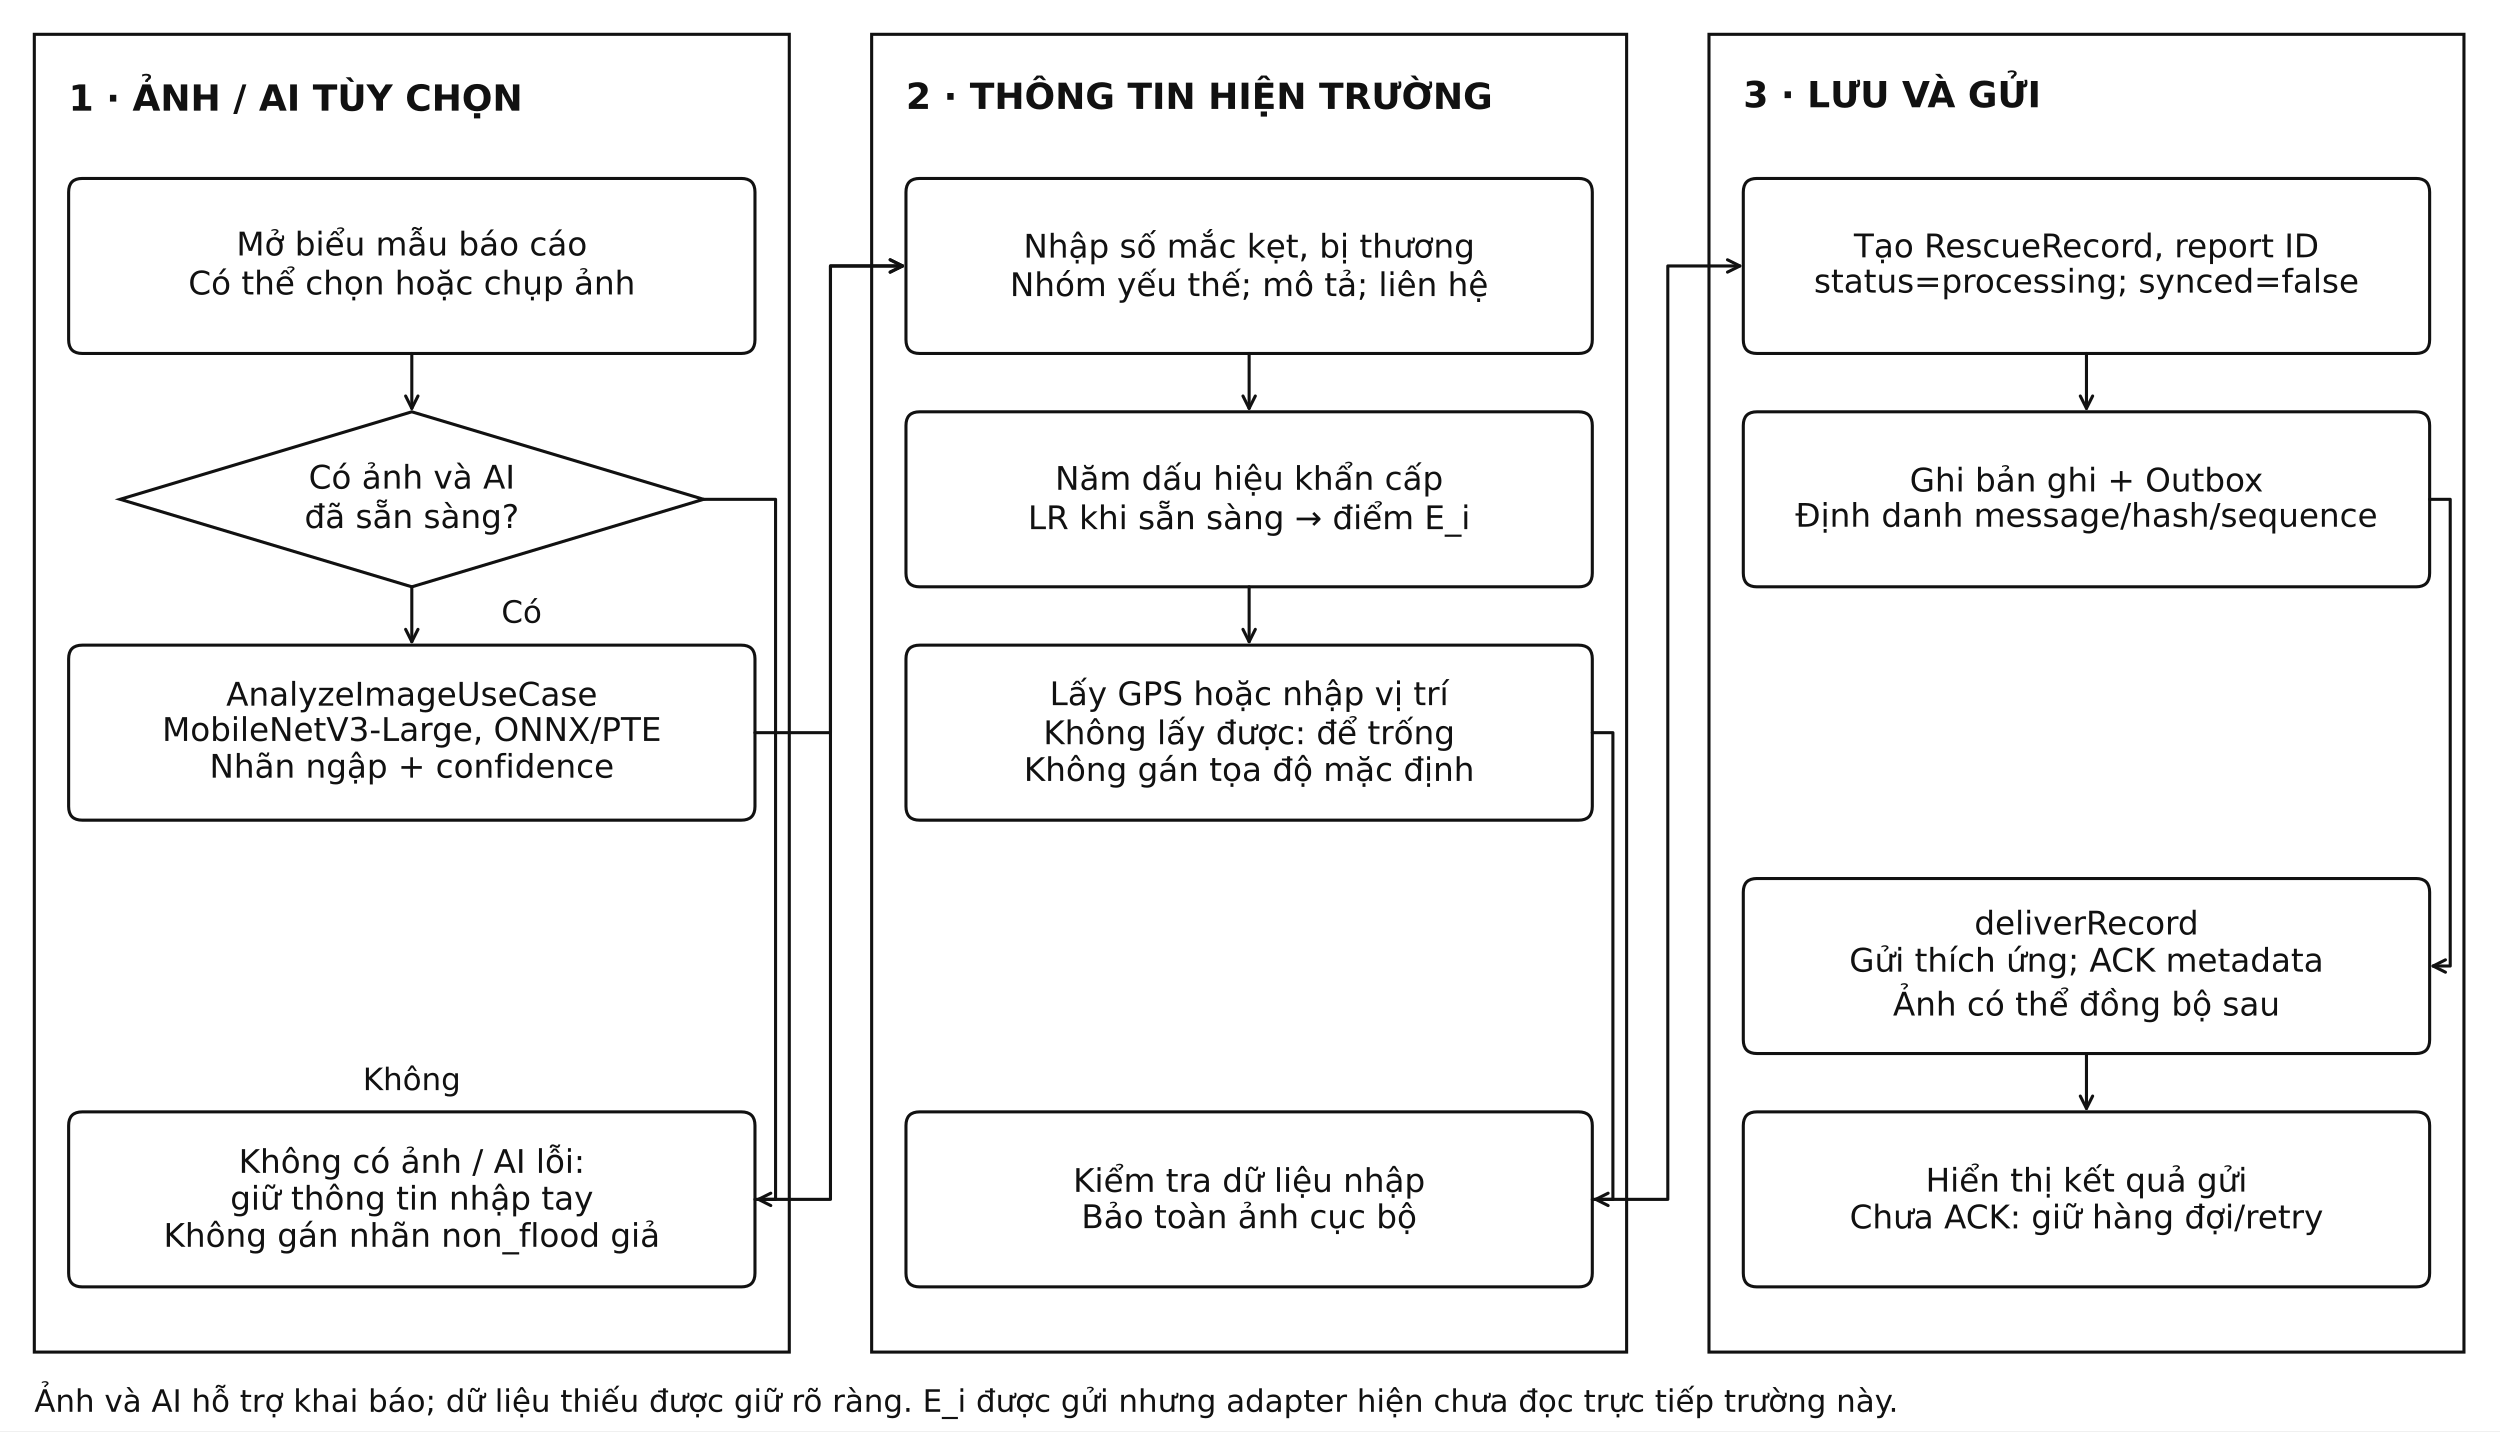
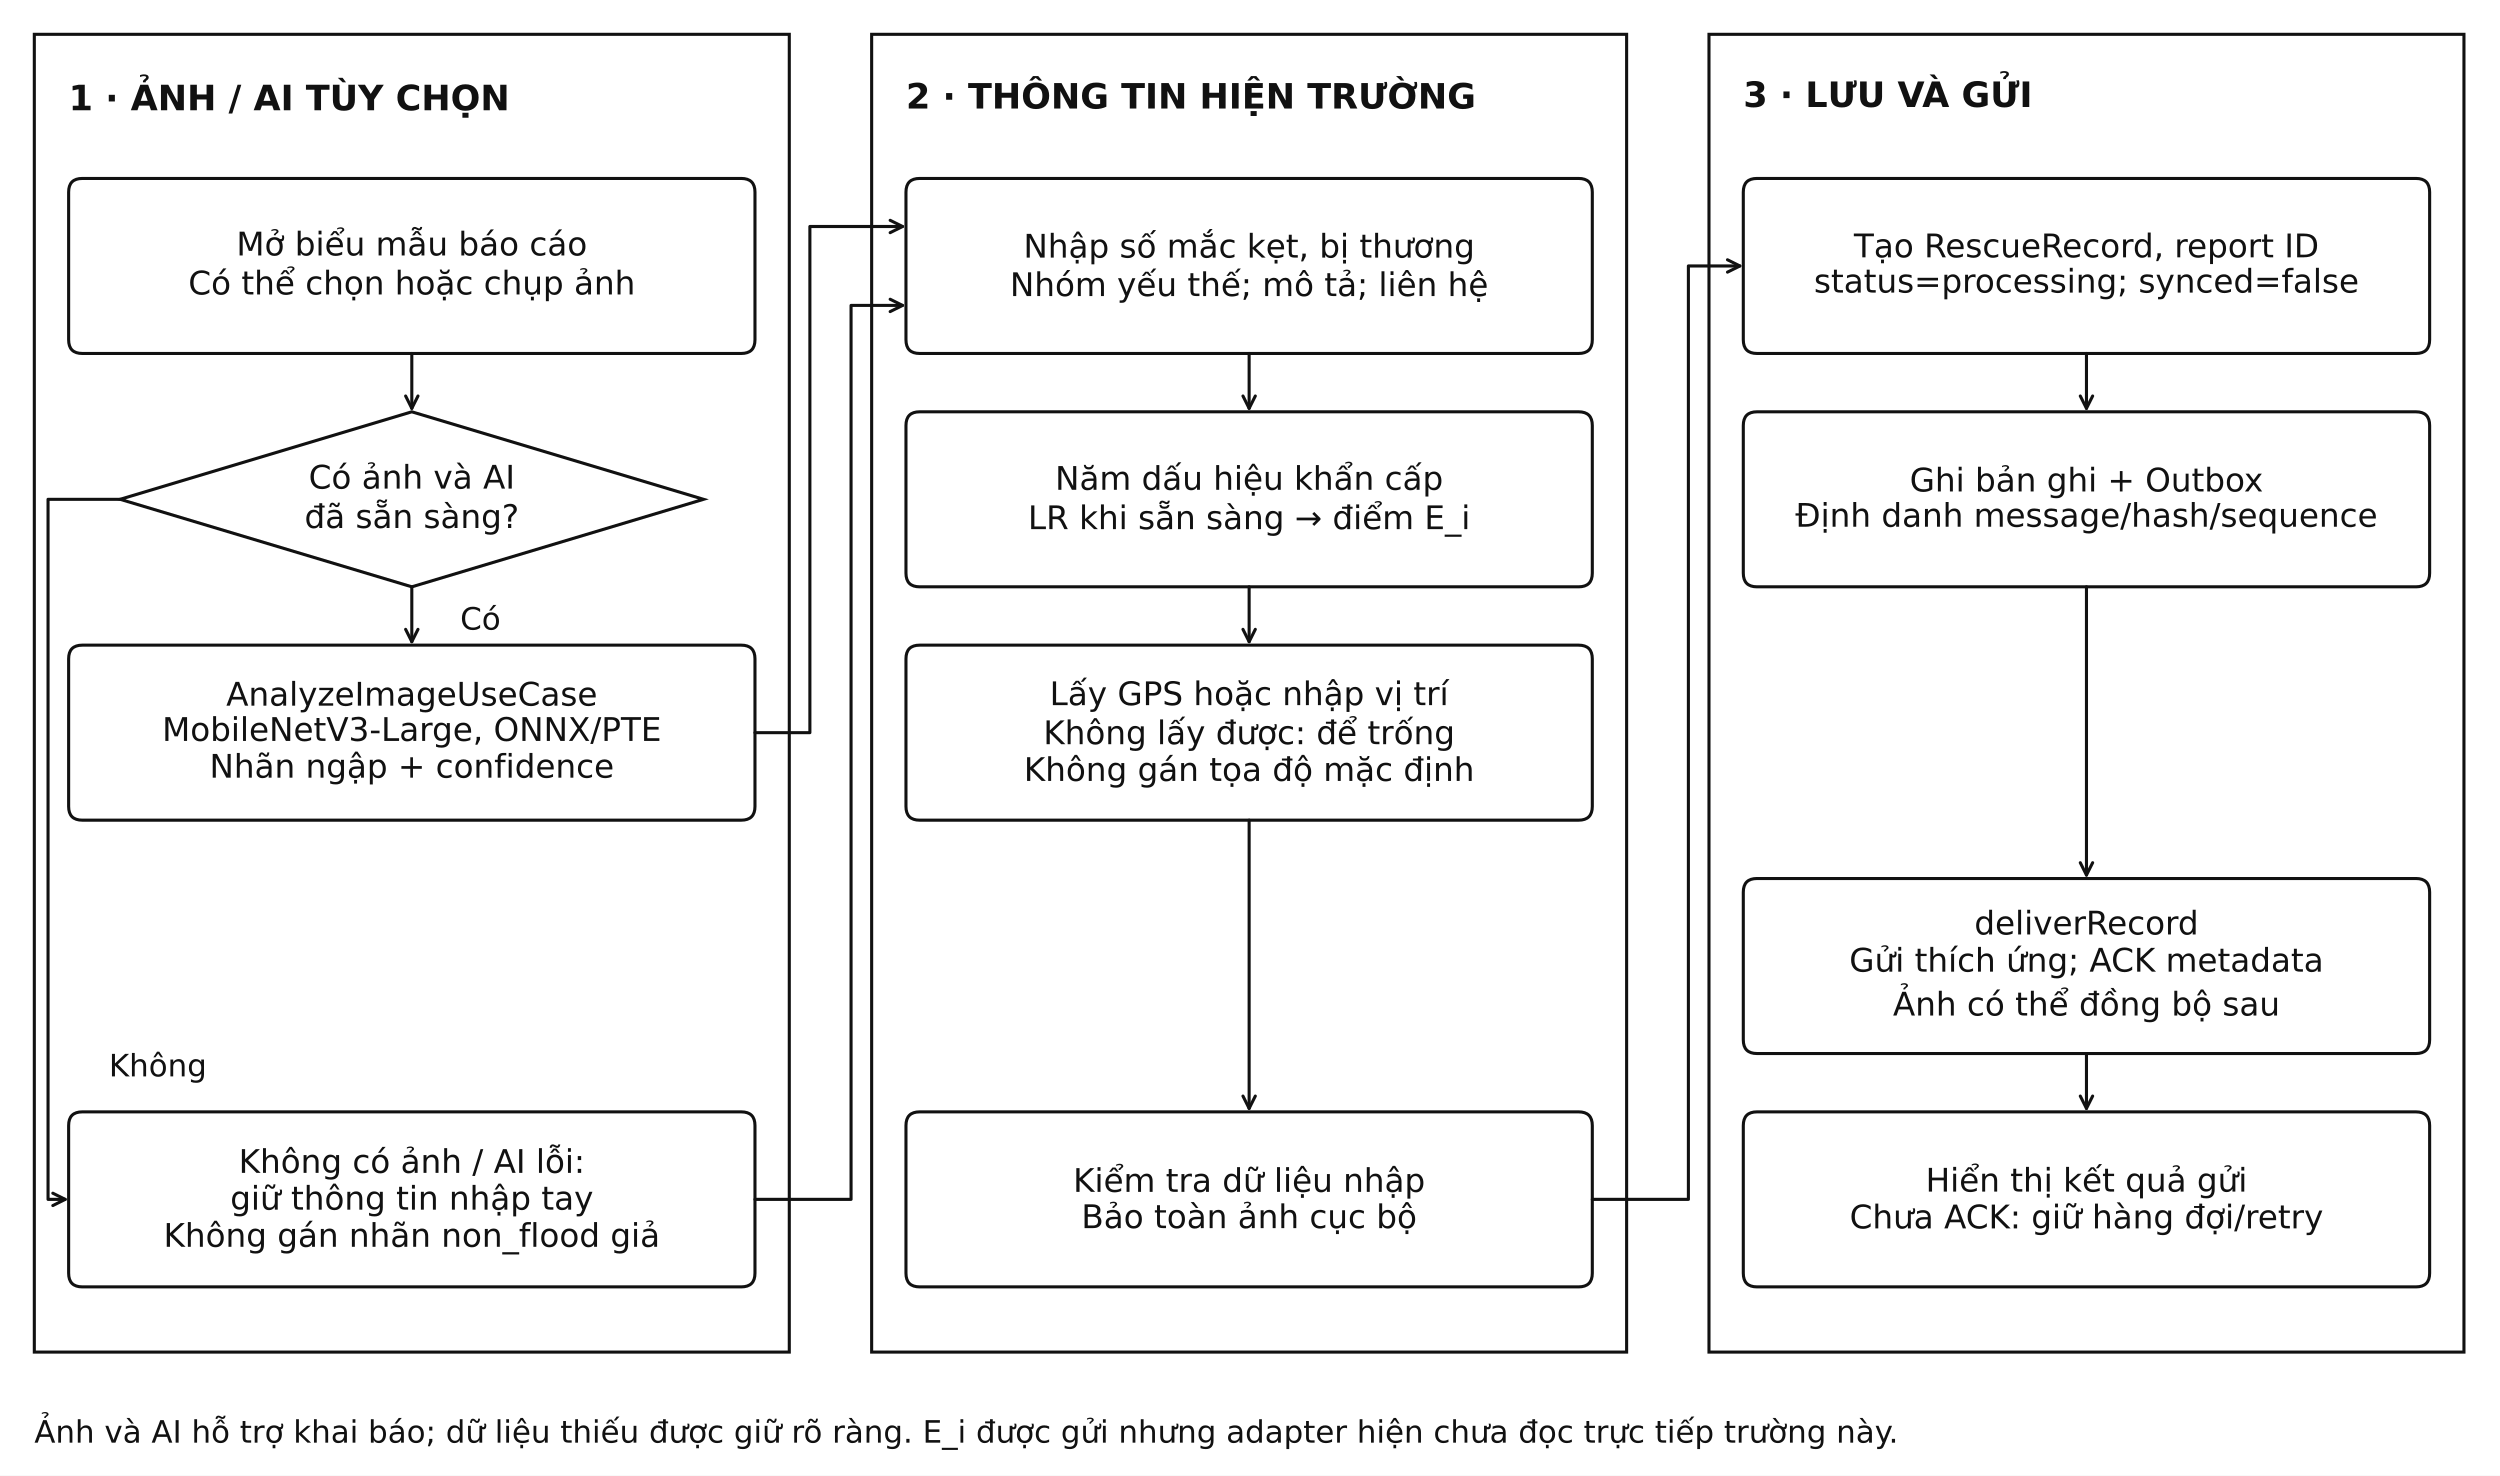
- <svg xmlns="http://www.w3.org/2000/svg" width="728.504pt" height="417pt" viewBox="0 0 728.504 417" version="1.1">
+ <svg xmlns="http://www.w3.org/2000/svg" width="728.504pt" height="430pt" viewBox="0 0 728.504 430" version="1.1">
  <defs>
    <style type="text/css">*{stroke-linejoin: round; stroke-linecap: butt}</style>
  </defs>
  <g id="figure_1">
    <g id="patch_1">
-       <path d="M 0 417 L 728.504 417 L 728.504 0 L 0 0 z " style="fill: #ffffff" />
+       <path d="M 0 430 L 728.504 430 L 728.504 0 L 0 0 z " style="fill: #ffffff" />
    </g>
    <g id="axes_1">
      <g id="patch_2">
-         <path d="M 10 10 L 230 10 L 230 394 L 10 394 z " clip-path="url(#p6f9f8b9427)" style="fill: #ffffff; stroke: #111111; stroke-width: 0.9; stroke-linejoin: miter" />
+         <path d="M 10 10 L 230 10 L 230 394 L 10 394 z " clip-path="url(#pf52ca1f034)" style="fill: #ffffff; stroke: #111111; stroke-width: 0.9; stroke-linejoin: miter" />
      </g>
      <g id="patch_3">
-         <path d="M 254 10 L 474 10 L 474 394 L 254 394 z " clip-path="url(#p6f9f8b9427)" style="fill: #ffffff; stroke: #111111; stroke-width: 0.9; stroke-linejoin: miter" />
+         <path d="M 254 10 L 474 10 L 474 394 L 254 394 z " clip-path="url(#pf52ca1f034)" style="fill: #ffffff; stroke: #111111; stroke-width: 0.9; stroke-linejoin: miter" />
      </g>
      <g id="patch_4">
-         <path d="M 498 10 L 718 10 L 718 394 L 498 394 z " clip-path="url(#p6f9f8b9427)" style="fill: #ffffff; stroke: #111111; stroke-width: 0.9; stroke-linejoin: miter" />
+         <path d="M 498 10 L 718 10 L 718 394 L 498 394 z " clip-path="url(#pf52ca1f034)" style="fill: #ffffff; stroke: #111111; stroke-width: 0.9; stroke-linejoin: miter" />
      </g>
      <g id="patch_5">
-         <path d="M 24 52 L 216 52 Q 220 52 220 56 L 220 99 Q 220 103 216 103 L 24 103 Q 20 103 20 99 L 20 56 Q 20 52 24 52 z " clip-path="url(#p6f9f8b9427)" style="fill: #ffffff; stroke: #111111; stroke-width: 0.9; stroke-linejoin: miter" />
+         <path d="M 24 52 L 216 52 Q 220 52 220 56 L 220 99 Q 220 103 216 103 L 24 103 Q 20 103 20 99 L 20 56 Q 20 52 24 52 z " clip-path="url(#pf52ca1f034)" style="fill: #ffffff; stroke: #111111; stroke-width: 0.9; stroke-linejoin: miter" />
      </g>
      <g id="patch_6">
-         <path d="M 120 120 L 205 145.5 L 120 171 L 35 145.5 z " clip-path="url(#p6f9f8b9427)" style="fill: #ffffff; stroke: #111111; stroke-width: 0.9; stroke-linejoin: miter" />
+         <path d="M 120 120 L 205 145.5 L 120 171 L 35 145.5 z " clip-path="url(#pf52ca1f034)" style="fill: #ffffff; stroke: #111111; stroke-width: 0.9; stroke-linejoin: miter" />
      </g>
      <g id="patch_7">
-         <path d="M 24 188 L 216 188 Q 220 188 220 192 L 220 235 Q 220 239 216 239 L 24 239 Q 20 239 20 235 L 20 192 Q 20 188 24 188 z " clip-path="url(#p6f9f8b9427)" style="fill: #ffffff; stroke: #111111; stroke-width: 0.9; stroke-linejoin: miter" />
+         <path d="M 24 188 L 216 188 Q 220 188 220 192 L 220 235 Q 220 239 216 239 L 24 239 Q 20 239 20 235 L 20 192 Q 20 188 24 188 z " clip-path="url(#pf52ca1f034)" style="fill: #ffffff; stroke: #111111; stroke-width: 0.9; stroke-linejoin: miter" />
      </g>
      <g id="patch_8">
-         <path d="M 24 324 L 216 324 Q 220 324 220 328 L 220 371 Q 220 375 216 375 L 24 375 Q 20 375 20 371 L 20 328 Q 20 324 24 324 z " clip-path="url(#p6f9f8b9427)" style="fill: #ffffff; stroke: #111111; stroke-width: 0.9; stroke-linejoin: miter" />
+         <path d="M 24 324 L 216 324 Q 220 324 220 328 L 220 371 Q 220 375 216 375 L 24 375 Q 20 375 20 371 L 20 328 Q 20 324 24 324 z " clip-path="url(#pf52ca1f034)" style="fill: #ffffff; stroke: #111111; stroke-width: 0.9; stroke-linejoin: miter" />
      </g>
      <g id="patch_9">
-         <path d="M 268 52 L 460 52 Q 464 52 464 56 L 464 99 Q 464 103 460 103 L 268 103 Q 264 103 264 99 L 264 56 Q 264 52 268 52 z " clip-path="url(#p6f9f8b9427)" style="fill: #ffffff; stroke: #111111; stroke-width: 0.9; stroke-linejoin: miter" />
+         <path d="M 268 52 L 460 52 Q 464 52 464 56 L 464 99 Q 464 103 460 103 L 268 103 Q 264 103 264 99 L 264 56 Q 264 52 268 52 z " clip-path="url(#pf52ca1f034)" style="fill: #ffffff; stroke: #111111; stroke-width: 0.9; stroke-linejoin: miter" />
      </g>
      <g id="patch_10">
-         <path d="M 268 120 L 460 120 Q 464 120 464 124 L 464 167 Q 464 171 460 171 L 268 171 Q 264 171 264 167 L 264 124 Q 264 120 268 120 z " clip-path="url(#p6f9f8b9427)" style="fill: #ffffff; stroke: #111111; stroke-width: 0.9; stroke-linejoin: miter" />
+         <path d="M 268 120 L 460 120 Q 464 120 464 124 L 464 167 Q 464 171 460 171 L 268 171 Q 264 171 264 167 L 264 124 Q 264 120 268 120 z " clip-path="url(#pf52ca1f034)" style="fill: #ffffff; stroke: #111111; stroke-width: 0.9; stroke-linejoin: miter" />
      </g>
      <g id="patch_11">
-         <path d="M 268 188 L 460 188 Q 464 188 464 192 L 464 235 Q 464 239 460 239 L 268 239 Q 264 239 264 235 L 264 192 Q 264 188 268 188 z " clip-path="url(#p6f9f8b9427)" style="fill: #ffffff; stroke: #111111; stroke-width: 0.9; stroke-linejoin: miter" />
+         <path d="M 268 188 L 460 188 Q 464 188 464 192 L 464 235 Q 464 239 460 239 L 268 239 Q 264 239 264 235 L 264 192 Q 264 188 268 188 z " clip-path="url(#pf52ca1f034)" style="fill: #ffffff; stroke: #111111; stroke-width: 0.9; stroke-linejoin: miter" />
      </g>
      <g id="patch_12">
-         <path d="M 268 324 L 460 324 Q 464 324 464 328 L 464 371 Q 464 375 460 375 L 268 375 Q 264 375 264 371 L 264 328 Q 264 324 268 324 z " clip-path="url(#p6f9f8b9427)" style="fill: #ffffff; stroke: #111111; stroke-width: 0.9; stroke-linejoin: miter" />
+         <path d="M 268 324 L 460 324 Q 464 324 464 328 L 464 371 Q 464 375 460 375 L 268 375 Q 264 375 264 371 L 264 328 Q 264 324 268 324 z " clip-path="url(#pf52ca1f034)" style="fill: #ffffff; stroke: #111111; stroke-width: 0.9; stroke-linejoin: miter" />
      </g>
      <g id="patch_13">
-         <path d="M 512 52 L 704 52 Q 708 52 708 56 L 708 99 Q 708 103 704 103 L 512 103 Q 508 103 508 99 L 508 56 Q 508 52 512 52 z " clip-path="url(#p6f9f8b9427)" style="fill: #ffffff; stroke: #111111; stroke-width: 0.9; stroke-linejoin: miter" />
+         <path d="M 512 52 L 704 52 Q 708 52 708 56 L 708 99 Q 708 103 704 103 L 512 103 Q 508 103 508 99 L 508 56 Q 508 52 512 52 z " clip-path="url(#pf52ca1f034)" style="fill: #ffffff; stroke: #111111; stroke-width: 0.9; stroke-linejoin: miter" />
      </g>
      <g id="patch_14">
-         <path d="M 512 120 L 704 120 Q 708 120 708 124 L 708 167 Q 708 171 704 171 L 512 171 Q 508 171 508 167 L 508 124 Q 508 120 512 120 z " clip-path="url(#p6f9f8b9427)" style="fill: #ffffff; stroke: #111111; stroke-width: 0.9; stroke-linejoin: miter" />
+         <path d="M 512 120 L 704 120 Q 708 120 708 124 L 708 167 Q 708 171 704 171 L 512 171 Q 508 171 508 167 L 508 124 Q 508 120 512 120 z " clip-path="url(#pf52ca1f034)" style="fill: #ffffff; stroke: #111111; stroke-width: 0.9; stroke-linejoin: miter" />
      </g>
      <g id="patch_15">
-         <path d="M 512 256 L 704 256 Q 708 256 708 260 L 708 303 Q 708 307 704 307 L 512 307 Q 508 307 508 303 L 508 260 Q 508 256 512 256 z " clip-path="url(#p6f9f8b9427)" style="fill: #ffffff; stroke: #111111; stroke-width: 0.9; stroke-linejoin: miter" />
+         <path d="M 512 256 L 704 256 Q 708 256 708 260 L 708 303 Q 708 307 704 307 L 512 307 Q 508 307 508 303 L 508 260 Q 508 256 512 256 z " clip-path="url(#pf52ca1f034)" style="fill: #ffffff; stroke: #111111; stroke-width: 0.9; stroke-linejoin: miter" />
      </g>
      <g id="patch_16">
-         <path d="M 512 324 L 704 324 Q 708 324 708 328 L 708 371 Q 708 375 704 375 L 512 375 Q 508 375 508 371 L 508 328 Q 508 324 512 324 z " clip-path="url(#p6f9f8b9427)" style="fill: #ffffff; stroke: #111111; stroke-width: 0.9; stroke-linejoin: miter" />
+         <path d="M 512 324 L 704 324 Q 708 324 708 328 L 708 371 Q 708 375 704 375 L 512 375 Q 508 375 508 371 L 508 328 Q 508 324 512 324 z " clip-path="url(#pf52ca1f034)" style="fill: #ffffff; stroke: #111111; stroke-width: 0.9; stroke-linejoin: miter" />
      </g>
      <g id="patch_17">
-         <path d="M 120 103 L 120 118.994 " clip-path="url(#p6f9f8b9427)" style="fill: none; stroke: #111111; stroke-width: 0.9; stroke-linecap: round" />
-         <path d="M 121.8 115.394 L 120 118.994 L 118.2 115.394 " clip-path="url(#p6f9f8b9427)" style="fill: none; stroke: #111111; stroke-width: 0.9; stroke-linecap: round" />
+         <path d="M 120 103 L 120 118.994 " clip-path="url(#pf52ca1f034)" style="fill: none; stroke: #111111; stroke-width: 0.9; stroke-linecap: round" />
+         <path d="M 121.8 115.394 L 120 118.994 L 118.2 115.394 " clip-path="url(#pf52ca1f034)" style="fill: none; stroke: #111111; stroke-width: 0.9; stroke-linecap: round" />
      </g>
      <g id="patch_18">
-         <path d="M 120 171 L 120 186.994 " clip-path="url(#p6f9f8b9427)" style="fill: none; stroke: #111111; stroke-width: 0.9; stroke-linecap: round" />
-         <path d="M 121.8 183.394 L 120 186.994 L 118.2 183.394 " clip-path="url(#p6f9f8b9427)" style="fill: none; stroke: #111111; stroke-width: 0.9; stroke-linecap: round" />
+         <path d="M 120 171 L 120 186.994 " clip-path="url(#pf52ca1f034)" style="fill: none; stroke: #111111; stroke-width: 0.9; stroke-linecap: round" />
+         <path d="M 121.8 183.394 L 120 186.994 L 118.2 183.394 " clip-path="url(#pf52ca1f034)" style="fill: none; stroke: #111111; stroke-width: 0.9; stroke-linecap: round" />
      </g>
      <g id="patch_19">
-         <path d="M 205 145.5 L 226 145.5 L 226 349.5 L 221.006 349.5 " clip-path="url(#p6f9f8b9427)" style="fill: none; stroke: #111111; stroke-width: 0.9; stroke-linecap: round" />
-         <path d="M 224.606 351.3 L 221.006 349.5 L 224.606 347.7 " clip-path="url(#p6f9f8b9427)" style="fill: none; stroke: #111111; stroke-width: 0.9; stroke-linecap: round" />
+         <path d="M 35 145.5 L 14 145.5 L 14 349.5 L 18.994 349.5 " clip-path="url(#pf52ca1f034)" style="fill: none; stroke: #111111; stroke-width: 0.9; stroke-linecap: round" />
+         <path d="M 15.394 347.7 L 18.994 349.5 L 15.394 351.3 " clip-path="url(#pf52ca1f034)" style="fill: none; stroke: #111111; stroke-width: 0.9; stroke-linecap: round" />
      </g>
      <g id="patch_20">
-         <path d="M 220 213.5 L 242 213.5 L 242 77.5 L 262.994 77.5 " clip-path="url(#p6f9f8b9427)" style="fill: none; stroke: #111111; stroke-width: 0.9; stroke-linecap: round" />
-         <path d="M 259.394 75.7 L 262.994 77.5 L 259.394 79.3 " clip-path="url(#p6f9f8b9427)" style="fill: none; stroke: #111111; stroke-width: 0.9; stroke-linecap: round" />
+         <path d="M 220 213.5 L 236 213.5 L 236 66 L 262.994 66 " clip-path="url(#pf52ca1f034)" style="fill: none; stroke: #111111; stroke-width: 0.9; stroke-linecap: round" />
+         <path d="M 259.394 64.2 L 262.994 66 L 259.394 67.8 " clip-path="url(#pf52ca1f034)" style="fill: none; stroke: #111111; stroke-width: 0.9; stroke-linecap: round" />
      </g>
      <g id="patch_21">
-         <path d="M 220 349.5 L 242 349.5 L 242 77.5 L 262.994 77.5 " clip-path="url(#p6f9f8b9427)" style="fill: none; stroke: #111111; stroke-width: 0.9; stroke-linecap: round" />
-         <path d="M 259.394 75.7 L 262.994 77.5 L 259.394 79.3 " clip-path="url(#p6f9f8b9427)" style="fill: none; stroke: #111111; stroke-width: 0.9; stroke-linecap: round" />
+         <path d="M 220 349.5 L 248 349.5 L 248 89 L 262.994 89 " clip-path="url(#pf52ca1f034)" style="fill: none; stroke: #111111; stroke-width: 0.9; stroke-linecap: round" />
+         <path d="M 259.394 87.2 L 262.994 89 L 259.394 90.8 " clip-path="url(#pf52ca1f034)" style="fill: none; stroke: #111111; stroke-width: 0.9; stroke-linecap: round" />
      </g>
      <g id="patch_22">
-         <path d="M 364 103 L 364 118.994 " clip-path="url(#p6f9f8b9427)" style="fill: none; stroke: #111111; stroke-width: 0.9; stroke-linecap: round" />
-         <path d="M 365.8 115.394 L 364 118.994 L 362.2 115.394 " clip-path="url(#p6f9f8b9427)" style="fill: none; stroke: #111111; stroke-width: 0.9; stroke-linecap: round" />
+         <path d="M 364 103 L 364 118.994 " clip-path="url(#pf52ca1f034)" style="fill: none; stroke: #111111; stroke-width: 0.9; stroke-linecap: round" />
+         <path d="M 365.8 115.394 L 364 118.994 L 362.2 115.394 " clip-path="url(#pf52ca1f034)" style="fill: none; stroke: #111111; stroke-width: 0.9; stroke-linecap: round" />
      </g>
      <g id="patch_23">
-         <path d="M 364 171 L 364 186.994 " clip-path="url(#p6f9f8b9427)" style="fill: none; stroke: #111111; stroke-width: 0.9; stroke-linecap: round" />
-         <path d="M 365.8 183.394 L 364 186.994 L 362.2 183.394 " clip-path="url(#p6f9f8b9427)" style="fill: none; stroke: #111111; stroke-width: 0.9; stroke-linecap: round" />
+         <path d="M 364 171 L 364 186.994 " clip-path="url(#pf52ca1f034)" style="fill: none; stroke: #111111; stroke-width: 0.9; stroke-linecap: round" />
+         <path d="M 365.8 183.394 L 364 186.994 L 362.2 183.394 " clip-path="url(#pf52ca1f034)" style="fill: none; stroke: #111111; stroke-width: 0.9; stroke-linecap: round" />
      </g>
      <g id="patch_24">
-         <path d="M 464 213.5 L 470 213.5 L 470 349.5 L 465.006 349.5 " clip-path="url(#p6f9f8b9427)" style="fill: none; stroke: #111111; stroke-width: 0.9; stroke-linecap: round" />
-         <path d="M 468.606 351.3 L 465.006 349.5 L 468.606 347.7 " clip-path="url(#p6f9f8b9427)" style="fill: none; stroke: #111111; stroke-width: 0.9; stroke-linecap: round" />
+         <path d="M 364 239 L 364 322.994 " clip-path="url(#pf52ca1f034)" style="fill: none; stroke: #111111; stroke-width: 0.9; stroke-linecap: round" />
+         <path d="M 365.8 319.394 L 364 322.994 L 362.2 319.394 " clip-path="url(#pf52ca1f034)" style="fill: none; stroke: #111111; stroke-width: 0.9; stroke-linecap: round" />
      </g>
      <g id="patch_25">
-         <path d="M 464 349.5 L 486 349.5 L 486 77.5 L 506.994 77.5 " clip-path="url(#p6f9f8b9427)" style="fill: none; stroke: #111111; stroke-width: 0.9; stroke-linecap: round" />
-         <path d="M 503.394 75.7 L 506.994 77.5 L 503.394 79.3 " clip-path="url(#p6f9f8b9427)" style="fill: none; stroke: #111111; stroke-width: 0.9; stroke-linecap: round" />
+         <path d="M 464 349.5 L 492 349.5 L 492 77.5 L 506.994 77.5 " clip-path="url(#pf52ca1f034)" style="fill: none; stroke: #111111; stroke-width: 0.9; stroke-linecap: round" />
+         <path d="M 503.394 75.7 L 506.994 77.5 L 503.394 79.3 " clip-path="url(#pf52ca1f034)" style="fill: none; stroke: #111111; stroke-width: 0.9; stroke-linecap: round" />
      </g>
      <g id="patch_26">
-         <path d="M 608 103 L 608 118.994 " clip-path="url(#p6f9f8b9427)" style="fill: none; stroke: #111111; stroke-width: 0.9; stroke-linecap: round" />
-         <path d="M 609.8 115.394 L 608 118.994 L 606.2 115.394 " clip-path="url(#p6f9f8b9427)" style="fill: none; stroke: #111111; stroke-width: 0.9; stroke-linecap: round" />
+         <path d="M 608 103 L 608 118.994 " clip-path="url(#pf52ca1f034)" style="fill: none; stroke: #111111; stroke-width: 0.9; stroke-linecap: round" />
+         <path d="M 609.8 115.394 L 608 118.994 L 606.2 115.394 " clip-path="url(#pf52ca1f034)" style="fill: none; stroke: #111111; stroke-width: 0.9; stroke-linecap: round" />
      </g>
      <g id="patch_27">
-         <path d="M 708 145.5 L 714 145.5 L 714 281.5 L 709.006 281.5 " clip-path="url(#p6f9f8b9427)" style="fill: none; stroke: #111111; stroke-width: 0.9; stroke-linecap: round" />
-         <path d="M 712.606 283.3 L 709.006 281.5 L 712.606 279.7 " clip-path="url(#p6f9f8b9427)" style="fill: none; stroke: #111111; stroke-width: 0.9; stroke-linecap: round" />
+         <path d="M 608 171 L 608 254.994 " clip-path="url(#pf52ca1f034)" style="fill: none; stroke: #111111; stroke-width: 0.9; stroke-linecap: round" />
+         <path d="M 609.8 251.394 L 608 254.994 L 606.2 251.394 " clip-path="url(#pf52ca1f034)" style="fill: none; stroke: #111111; stroke-width: 0.9; stroke-linecap: round" />
      </g>
      <g id="patch_28">
-         <path d="M 608 307 L 608 322.994 " clip-path="url(#p6f9f8b9427)" style="fill: none; stroke: #111111; stroke-width: 0.9; stroke-linecap: round" />
-         <path d="M 609.8 319.394 L 608 322.994 L 606.2 319.394 " clip-path="url(#p6f9f8b9427)" style="fill: none; stroke: #111111; stroke-width: 0.9; stroke-linecap: round" />
+         <path d="M 608 307 L 608 322.994 " clip-path="url(#pf52ca1f034)" style="fill: none; stroke: #111111; stroke-width: 0.9; stroke-linecap: round" />
+         <path d="M 609.8 319.394 L 608 322.994 L 606.2 319.394 " clip-path="url(#pf52ca1f034)" style="fill: none; stroke: #111111; stroke-width: 0.9; stroke-linecap: round" />
      </g>
      <g id="text_1">
-         <text style="font-weight: 700; font-size: 10.5px; font-family: 'DejaVu Sans'; text-anchor: start; fill: #111111" x="20" y="32.257" transform="rotate(-0 20 32.25742)">1 · ẢNH / AI TÙY CHỌN</text>
+         <text style="font-weight: 700; font-size: 10.2px; font-family: 'DejaVu Sans'; text-anchor: start; fill: #111111" x="20" y="32.136" transform="rotate(-0 20 32.13578)">1 · ẢNH / AI TÙY CHỌN</text>
      </g>
      <g id="text_2">
-         <text style="font-weight: 700; font-size: 10.5px; font-family: 'DejaVu Sans'; text-anchor: start; fill: #111111" x="264" y="31.742" transform="rotate(-0 264 31.74227)">2 · THÔNG TIN HIỆN TRƯỜNG</text>
+         <text style="font-weight: 700; font-size: 10.2px; font-family: 'DejaVu Sans'; text-anchor: start; fill: #111111" x="264" y="31.635" transform="rotate(-0 264 31.63534)">2 · THÔNG TIN HIỆN TRƯỜNG</text>
      </g>
      <g id="text_3">
-         <text style="font-weight: 700; font-size: 10.5px; font-family: 'DejaVu Sans'; text-anchor: start; fill: #111111" x="508" y="31.263" transform="rotate(-0 508 31.2632)">3 · LƯU VÀ GỬI</text>
+         <text style="font-weight: 700; font-size: 10.2px; font-family: 'DejaVu Sans'; text-anchor: start; fill: #111111" x="508" y="31.17" transform="rotate(-0 508 31.16997)">3 · LƯU VÀ GỬI</text>
      </g>
      <g id="text_4">
        <text style="font-size: 9.5px; font-family: 'DejaVu Sans'; fill: #111111" transform="translate(68.87887 74.43581)">Mở biểu mẫu báo cáo</text>
        <text style="font-size: 9.5px; font-family: 'DejaVu Sans'; fill: #111111" transform="translate(54.87602 85.80701)">Có thể chọn hoặc chụp ảnh</text>
      </g>
      <g id="text_5">
        <text style="font-size: 9.5px; font-family: 'DejaVu Sans'; fill: #111111" transform="translate(89.94363 142.388)">Có ảnh và AI</text>
        <text style="font-size: 9.5px; font-family: 'DejaVu Sans'; fill: #111111" transform="translate(88.72644 153.8548)">đã sẵn sàng?</text>
      </g>
      <g id="text_6">
        <text style="font-size: 9.5px; font-family: 'DejaVu Sans'; fill: #111111" transform="translate(65.90715 205.6259)">AnalyzeImageUseCase</text>
        <text style="font-size: 9.5px; font-family: 'DejaVu Sans'; fill: #111111" transform="translate(47.24262 215.9029)">MobileNetV3-Large, ONNX/PTE</text>
        <text style="font-size: 9.5px; font-family: 'DejaVu Sans'; fill: #111111" transform="translate(61.05027 226.6169)">Nhãn ngập + confidence</text>
      </g>
      <g id="text_7">
        <text style="font-size: 9.5px; font-family: 'DejaVu Sans'; fill: #111111" transform="translate(69.54832 341.7846)">Không có ảnh / AI lỗi:</text>
        <text style="font-size: 9.5px; font-family: 'DejaVu Sans'; fill: #111111" transform="translate(67.08797 352.4986)">giữ thông tin nhập tay</text>
        <text style="font-size: 9.5px; font-family: 'DejaVu Sans'; fill: #111111" transform="translate(47.6575 363.3236)">Không gán nhãn non_flood giả</text>
      </g>
      <g id="text_8">
        <text style="font-size: 9.5px; font-family: 'DejaVu Sans'; fill: #111111" transform="translate(298.2362 75.06462)">Nhập số mắc kẹt, bị thương</text>
        <text style="font-size: 9.5px; font-family: 'DejaVu Sans'; fill: #111111" transform="translate(294.2937 86.27366)">Nhóm yếu thế; mô tả; liên hệ</text>
      </g>
      <g id="text_9">
        <text style="font-size: 9.5px; font-family: 'DejaVu Sans'; fill: #111111" transform="translate(307.4505 142.7316)">Năm dấu hiệu khẩn cấp</text>
        <text style="font-size: 9.5px; font-family: 'DejaVu Sans'; fill: #111111" transform="translate(299.547 154.1984)">LR khi sẵn sàng → điểm E_i</text>
      </g>
      <g id="text_10">
        <text style="font-size: 9.5px; font-family: 'DejaVu Sans'; fill: #111111" transform="translate(305.8711 205.484)">Lấy GPS hoặc nhập vị trí</text>
        <text style="font-size: 9.5px; font-family: 'DejaVu Sans'; fill: #111111" transform="translate(304.0327 216.8552)">Không lấy được: để trống</text>
        <text style="font-size: 9.5px; font-family: 'DejaVu Sans'; fill: #111111" transform="translate(298.3513 227.5692)">Không gán tọa độ mặc định</text>
      </g>
      <g id="text_11">
        <text style="font-size: 9.5px; font-family: 'DejaVu Sans'; fill: #111111" transform="translate(312.7067 347.3204)">Kiểm tra dữ liệu nhập</text>
        <text style="font-size: 9.5px; font-family: 'DejaVu Sans'; fill: #111111" transform="translate(315.1084 357.8739)">Bảo toàn ảnh cục bộ</text>
      </g>
      <g id="text_12">
        <text style="font-size: 9.5px; font-family: 'DejaVu Sans'; fill: #111111" transform="translate(540.2375 74.98291)">Tạo RescueRecord, report ID</text>
        <text style="font-size: 9.5px; font-family: 'DejaVu Sans'; fill: #111111" transform="translate(528.5926 85.2599)">status=processing; synced=false</text>
      </g>
      <g id="text_13">
        <text style="font-size: 9.5px; font-family: 'DejaVu Sans'; fill: #111111" transform="translate(556.4922 143.2211)">Ghi bản ghi + Outbox</text>
        <text style="font-size: 9.5px; font-family: 'DejaVu Sans'; fill: #111111" transform="translate(523.1687 153.4981)">Định danh message/hash/sequence</text>
      </g>
      <g id="text_14">
        <text style="font-size: 9.5px; font-family: 'DejaVu Sans'; fill: #111111" transform="translate(575.323 272.3132)">deliverRecord</text>
        <text style="font-size: 9.5px; font-family: 'DejaVu Sans'; fill: #111111" transform="translate(538.8808 283.1382)">Gửi thích ứng; ACK metadata</text>
        <text style="font-size: 9.5px; font-family: 'DejaVu Sans'; fill: #111111" transform="translate(551.6034 295.9296)">Ảnh có thể đồng bộ sau</text>
      </g>
      <g id="text_15">
        <text style="font-size: 9.5px; font-family: 'DejaVu Sans'; fill: #111111" transform="translate(561.1271 347.2402)">Hiển thị kết quả gửi</text>
        <text style="font-size: 9.5px; font-family: 'DejaVu Sans'; fill: #111111" transform="translate(538.9862 357.9541)">Chưa ACK: giữ hàng đợi/retry</text>
      </g>
      <g id="text_16">
        <g id="patch_29">
-           <path d="M 144.934 184.525 L 159.066 184.525 L 159.066 173.475 L 144.934 173.475 z " style="fill: #ffffff" />
+           <path d="M 132.934 186.525 L 147.066 186.525 L 147.066 175.475 L 132.934 175.475 z " style="fill: #ffffff" />
        </g>
-         <text style="font-size: 9px; font-family: 'DejaVu Sans'; text-anchor: middle; fill: #111111" x="152" y="181.483" transform="rotate(-0 152 181.4834)">Có</text>
+         <text style="font-size: 9px; font-family: 'DejaVu Sans'; text-anchor: middle; fill: #111111" x="140" y="183.483" transform="rotate(-0 140 183.4834)">Có</text>
      </g>
      <g id="text_17">
        <g id="patch_30">
-           <path d="M 104.565 320.705 L 135.435 320.705 L 135.435 309.295 L 104.565 309.295 z " style="fill: #ffffff" />
+           <path d="M 30.565 316.705 L 61.435 316.705 L 61.435 305.295 L 30.565 305.295 z " style="fill: #ffffff" />
        </g>
-         <text style="font-size: 9px; font-family: 'DejaVu Sans'; text-anchor: middle; fill: #111111" x="120" y="317.663" transform="rotate(-0 120 317.6634)">Không</text>
+         <text style="font-size: 9px; font-family: 'DejaVu Sans'; text-anchor: middle; fill: #111111" x="46" y="313.663" transform="rotate(-0 46 313.6634)">Không</text>
      </g>
      <g id="text_18">
-         <text style="font-size: 9px; font-family: 'DejaVu Sans'; text-anchor: start; fill: #111111" x="10" y="411.394" transform="rotate(-0 10 411.394)">Ảnh và AI hỗ trợ khai báo; dữ liệu thiếu được giữ rõ ràng. E_i được gửi nhưng adapter hiện chưa đọc trực tiếp trường này.</text>
+         <text style="font-size: 9px; font-family: 'DejaVu Sans'; text-anchor: start; fill: #111111" x="10" y="420.394" transform="rotate(-0 10 420.394)">Ảnh và AI hỗ trợ khai báo; dữ liệu thiếu được giữ rõ ràng. E_i được gửi nhưng adapter hiện chưa đọc trực tiếp trường này.</text>
      </g>
    </g>
  </g>
  <defs>
-     <clipPath id="p6f9f8b9427">
-       <rect x="0" y="0" width="728.504" height="417" />
+     <clipPath id="pf52ca1f034">
+       <rect x="0" y="0" width="728.504" height="430" />
    </clipPath>
  </defs>
</svg>
